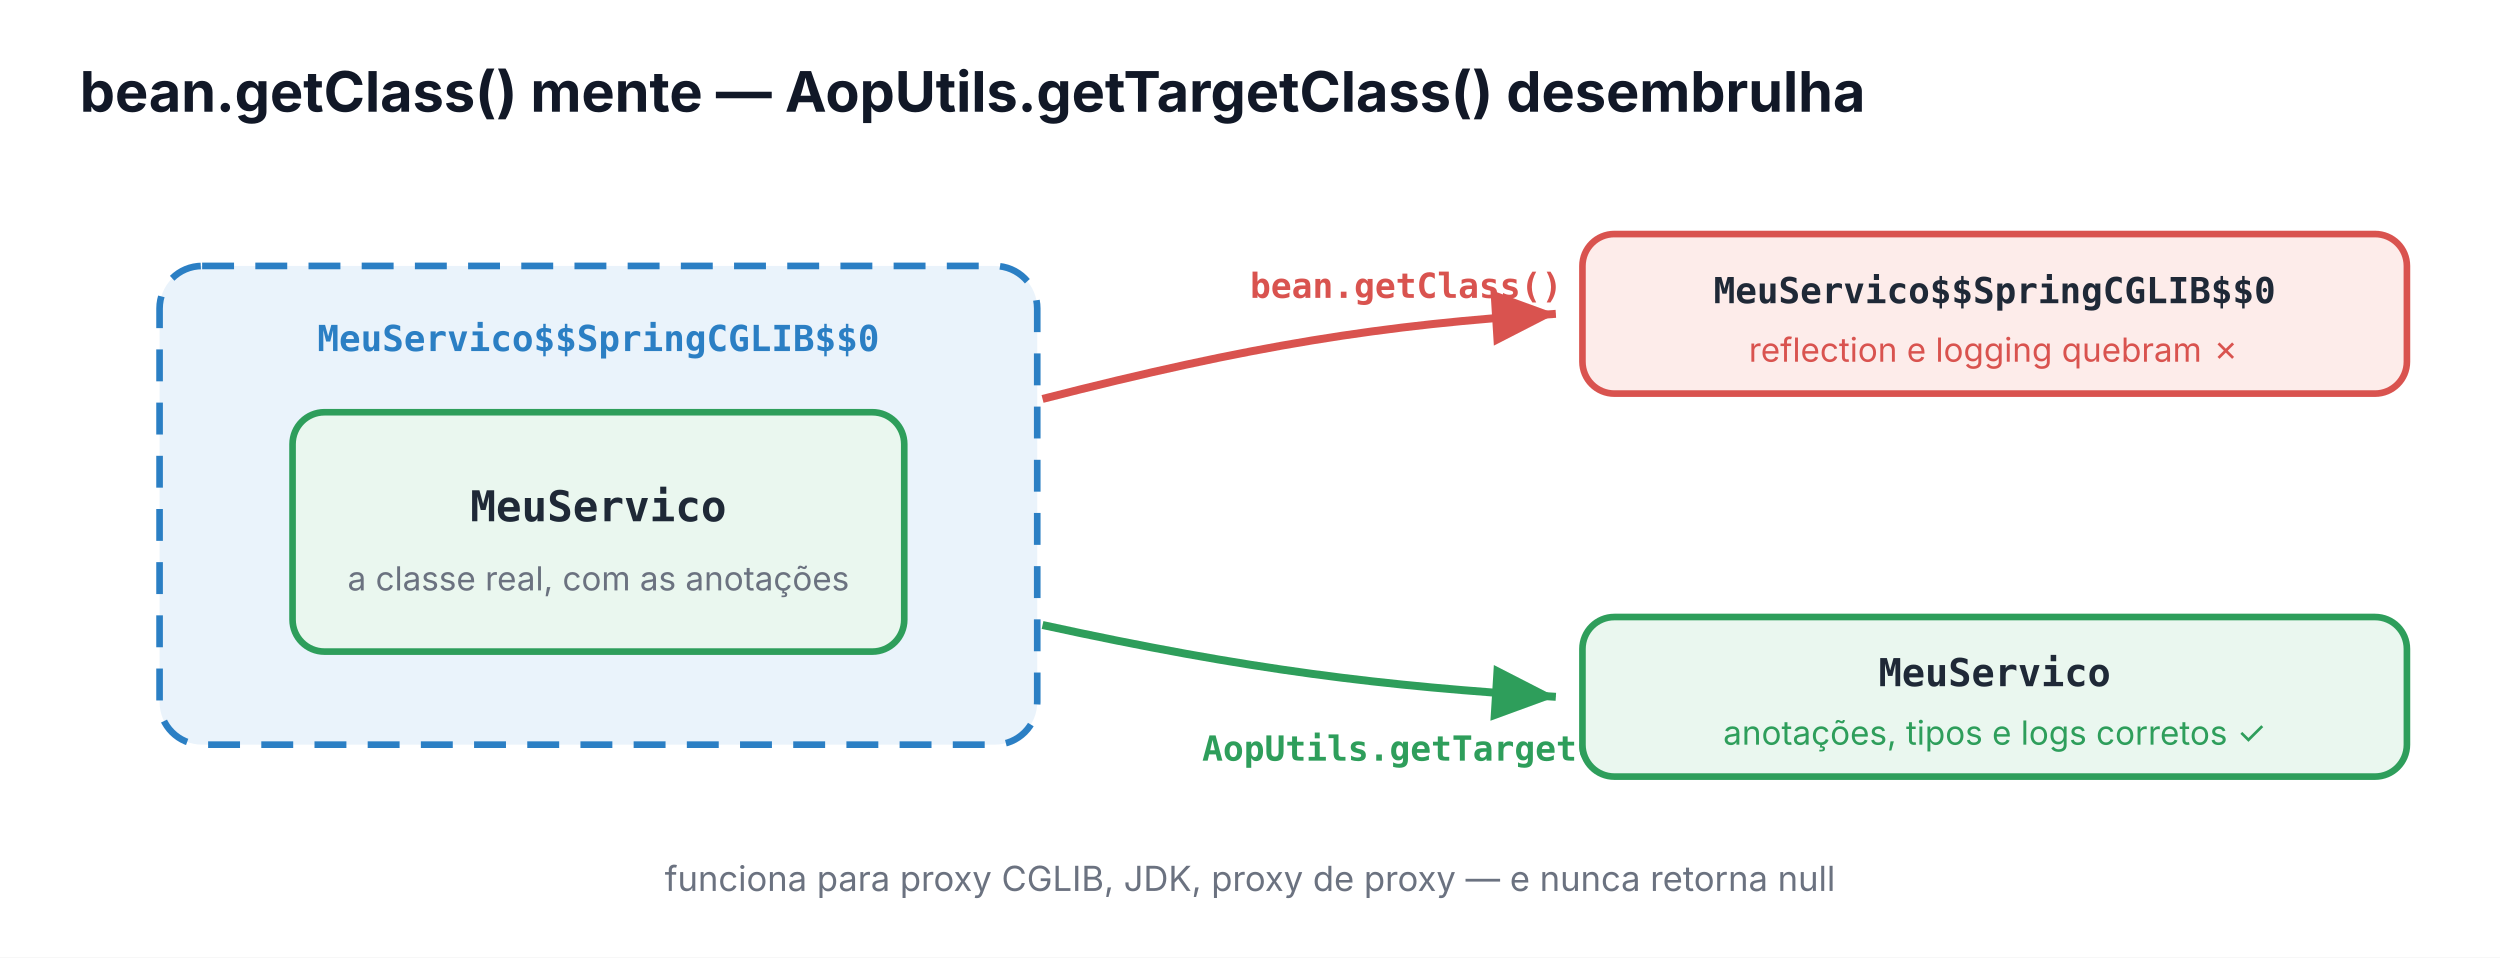
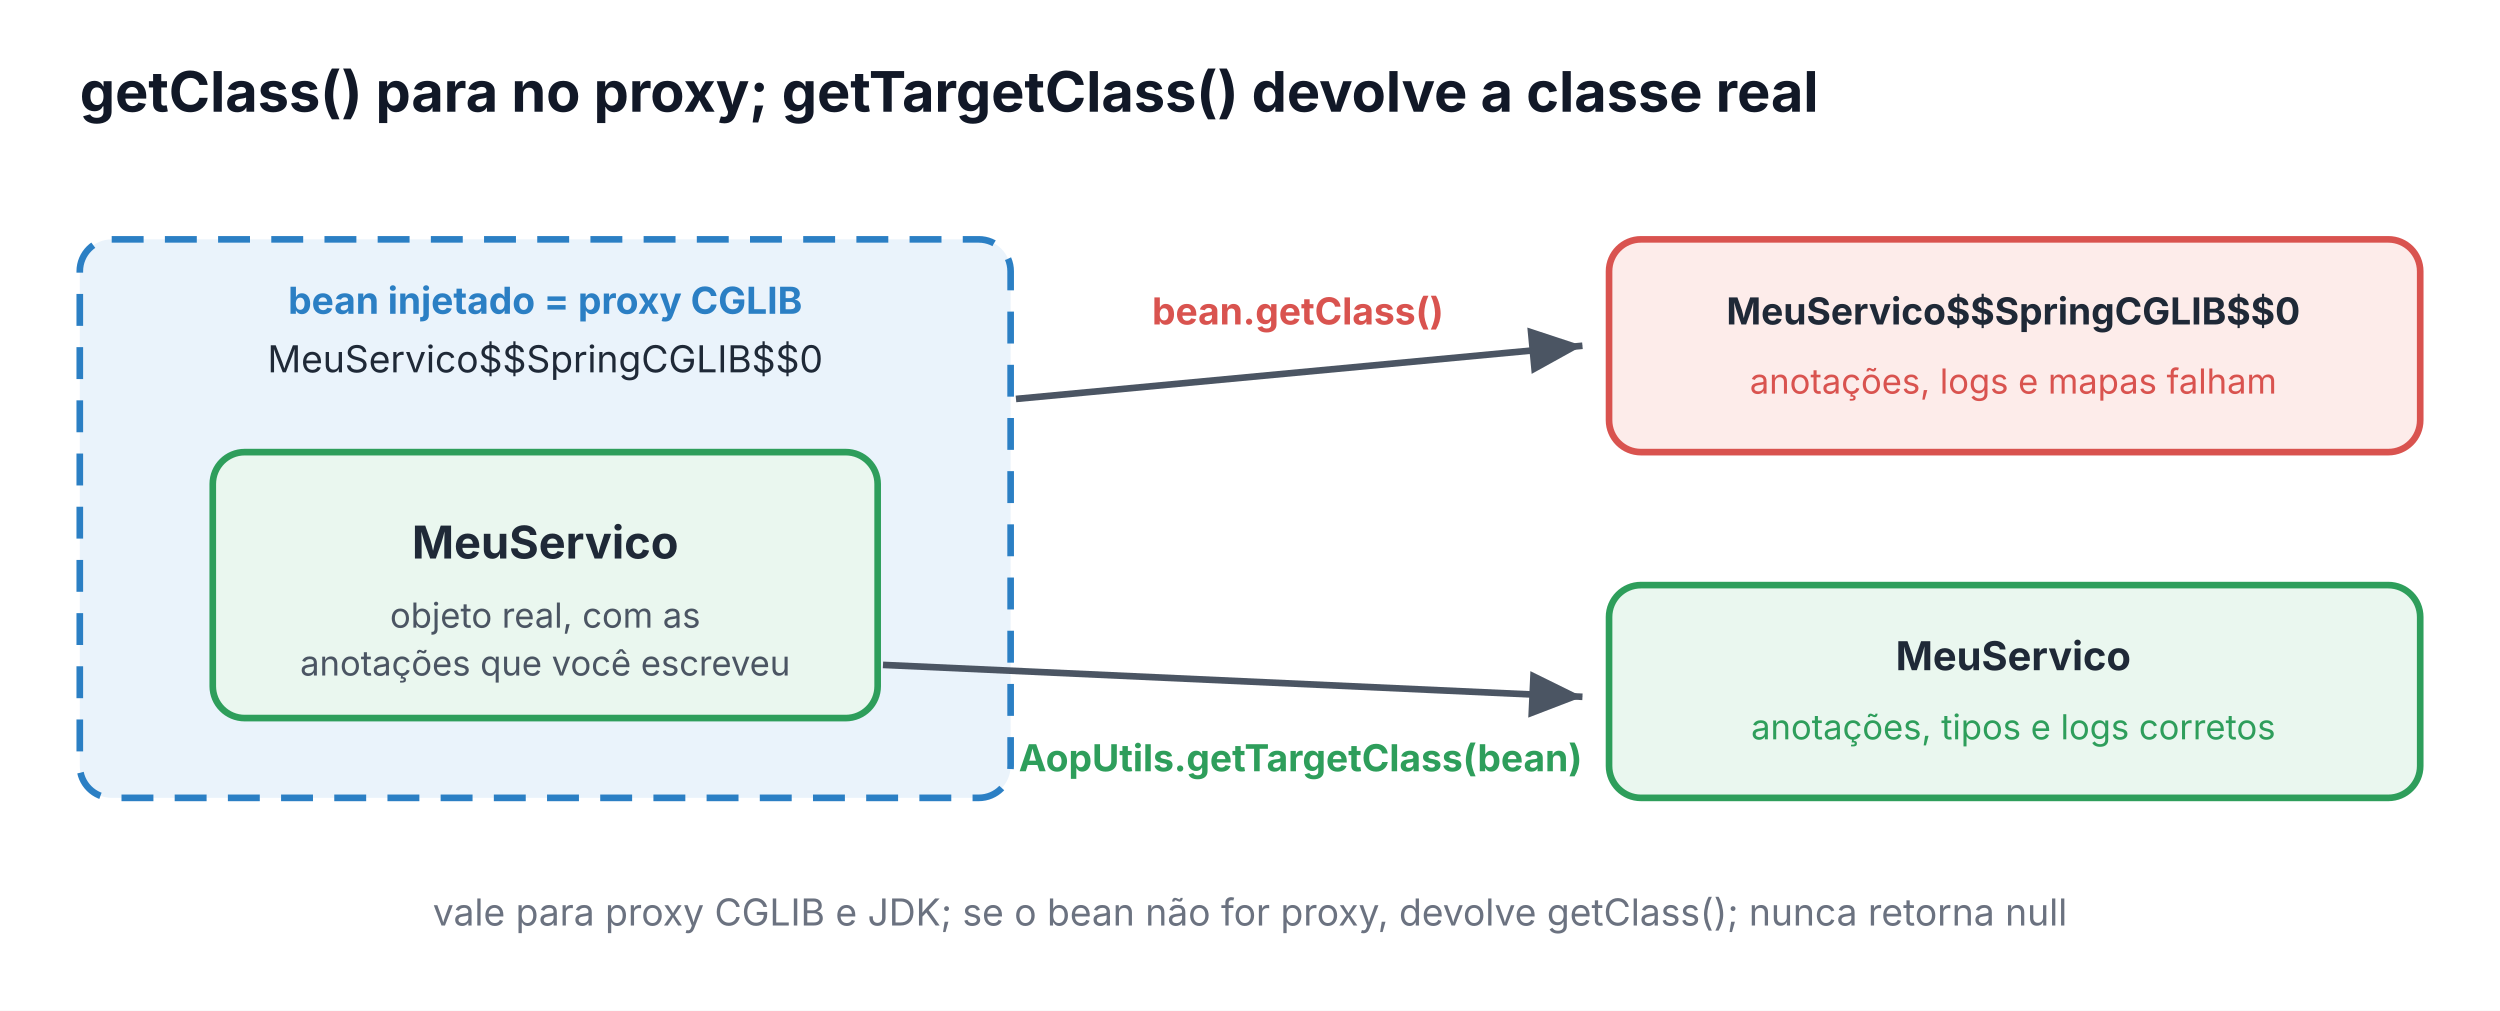
- <svg xmlns="http://www.w3.org/2000/svg" viewBox="0 0 940 360" font-family="Inter, -apple-system, 'Segoe UI', Helvetica, Arial, sans-serif">
-   <rect width="940" height="360" fill="#ffffff" />
+ <svg xmlns="http://www.w3.org/2000/svg" viewBox="0 0 940 380" font-family="Inter, system-ui, sans-serif">
+   <rect width="940" height="380" fill="#ffffff" />
  <defs>
-     <marker id="mg" markerWidth="10" markerHeight="10" refX="8" refY="3.5" orient="auto">
-       <path d="M0,0 L8,3.5 L0,7 Z" fill="#2e9e5b" />
-     </marker>
-     <marker id="mr" markerWidth="10" markerHeight="10" refX="8" refY="3.5" orient="auto">
-       <path d="M0,0 L8,3.5 L0,7 Z" fill="#d9534f" />
+     <marker id="seta" markerWidth="10" markerHeight="10" refX="8" refY="3.5" orient="auto">
+       <path d="M0,0 L8,3.5 L0,7 Z" fill="#4b5563" />
    </marker>
  </defs>
-   <text x="30" y="42" font-size="21" font-weight="700" fill="#111827">bean.getClass() mente — AopUtils.getTargetClass() desembrulha</text>
-   <rect x="60" y="100" width="330" height="180" rx="16" fill="#eaf3fb" stroke="#2b7fc4" stroke-width="2.5" stroke-dasharray="12 8" />
-   <text x="225" y="132" font-size="13.5" font-weight="700" fill="#2b7fc4" text-anchor="middle" font-family="ui-monospace, Menlo, monospace">MeuServico$$SpringCGLIB$$0</text>
-   <rect x="110" y="155" width="230" height="90" rx="12" fill="#eaf7ef" stroke="#2e9e5b" stroke-width="2.5" />
-   <text x="225" y="196" font-size="16" font-weight="700" fill="#1f2937" text-anchor="middle" font-family="ui-monospace, Menlo, monospace">MeuServico</text>
-   <text x="225" y="222" font-size="12.5" fill="#6b7280" text-anchor="middle">a classe real, com as anotações</text>
-   <path d="M392 150 C470 130 520 122 585 118" fill="none" stroke="#d9534f" stroke-width="3" marker-end="url(#mr)" />
-   <text x="470" y="112" font-size="13" font-weight="700" fill="#d9534f" font-family="ui-monospace, Menlo, monospace">bean.getClass()</text>
-   <rect x="595" y="88" width="310" height="60" rx="12" fill="#fdecea" stroke="#d9534f" stroke-width="2.5" />
-   <text x="750" y="114" font-size="13.5" font-weight="700" fill="#1f2937" text-anchor="middle" font-family="ui-monospace, Menlo, monospace">MeuServico$$SpringCGLIB$$0</text>
-   <text x="750" y="136" font-size="12.5" fill="#d9534f" text-anchor="middle">reflection e logging quebram ✗</text>
-   <path d="M392 235 C470 252 520 258 585 262" fill="none" stroke="#2e9e5b" stroke-width="3" marker-end="url(#mg)" />
-   <text x="452" y="286" font-size="13" font-weight="700" fill="#2e9e5b" font-family="ui-monospace, Menlo, monospace">AopUtils.getTargetClass(bean)</text>
-   <rect x="595" y="232" width="310" height="60" rx="12" fill="#eaf7ef" stroke="#2e9e5b" stroke-width="2.5" />
-   <text x="750" y="258" font-size="14.5" font-weight="700" fill="#1f2937" text-anchor="middle" font-family="ui-monospace, Menlo, monospace">MeuServico</text>
-   <text x="750" y="280" font-size="12.5" fill="#2e9e5b" text-anchor="middle">anotações, tipos e logs corretos ✓</text>
-   <text x="470" y="335" font-size="13" fill="#6b7280" text-anchor="middle">funciona para proxy CGLIB, JDK, proxy de proxy — e nunca retorna null</text>
+   <text x="30" y="42" font-size="21" font-weight="700" fill="#111827">getClass() para no proxy; getTargetClass() devolve a classe real</text>
+   <rect x="30" y="90" width="350" height="210" rx="12" fill="#eaf3fb" stroke="#2b7fc4" stroke-width="2.5" stroke-dasharray="12 8" />
+   <text x="205" y="118" font-size="14" font-weight="700" fill="#2b7fc4" text-anchor="middle">bean injetado = proxy CGLIB</text>
+   <text x="205" y="140" font-size="14" fill="#1f2937" text-anchor="middle">MeuServico$$SpringCGLIB$$0</text>
+   <rect x="80" y="170" width="250" height="100" rx="12" fill="#eaf7ef" stroke="#2e9e5b" stroke-width="2.5" />
+   <text x="205" y="210" font-size="17" font-weight="700" fill="#1f2937" text-anchor="middle">MeuServico</text>
+   <text x="205" y="236" font-size="13" fill="#4b5563" text-anchor="middle">objeto real, com as</text>
+   <text x="205" y="254" font-size="13" fill="#4b5563" text-anchor="middle">anotações que você escreveu</text>
+   <path d="M382 150 L595 130" fill="none" stroke="#4b5563" stroke-width="2.5" marker-end="url(#seta)" />
+   <text x="488" y="122" font-size="14" font-weight="700" fill="#d9534f" text-anchor="middle">bean.getClass()</text>
+   <rect x="605" y="90" width="305" height="80" rx="12" fill="#fdecea" stroke="#d9534f" stroke-width="2.5" />
+   <text x="757" y="122" font-size="14" font-weight="700" fill="#1f2937" text-anchor="middle">MeuServico$$SpringCGLIB$$0</text>
+   <text x="757" y="148" font-size="13" fill="#d9534f" text-anchor="middle">anotações, logs e mapas falham</text>
+   <path d="M332 250 L595 262" fill="none" stroke="#4b5563" stroke-width="2.5" marker-end="url(#seta)" />
+   <text x="489" y="290" font-size="14" font-weight="700" fill="#2e9e5b" text-anchor="middle">AopUtils.getTargetClass(bean)</text>
+   <rect x="605" y="220" width="305" height="80" rx="12" fill="#eaf7ef" stroke="#2e9e5b" stroke-width="2.5" />
+   <text x="757" y="252" font-size="15" font-weight="700" fill="#1f2937" text-anchor="middle">MeuServico</text>
+   <text x="757" y="278" font-size="13" fill="#2e9e5b" text-anchor="middle">anotações, tipos e logs corretos</text>
+   <text x="470" y="348" font-size="14" fill="#6b7280" text-anchor="middle">vale para proxy CGLIB e JDK; se o bean não for proxy, devolve getClass(); nunca retorna null</text>
</svg>
